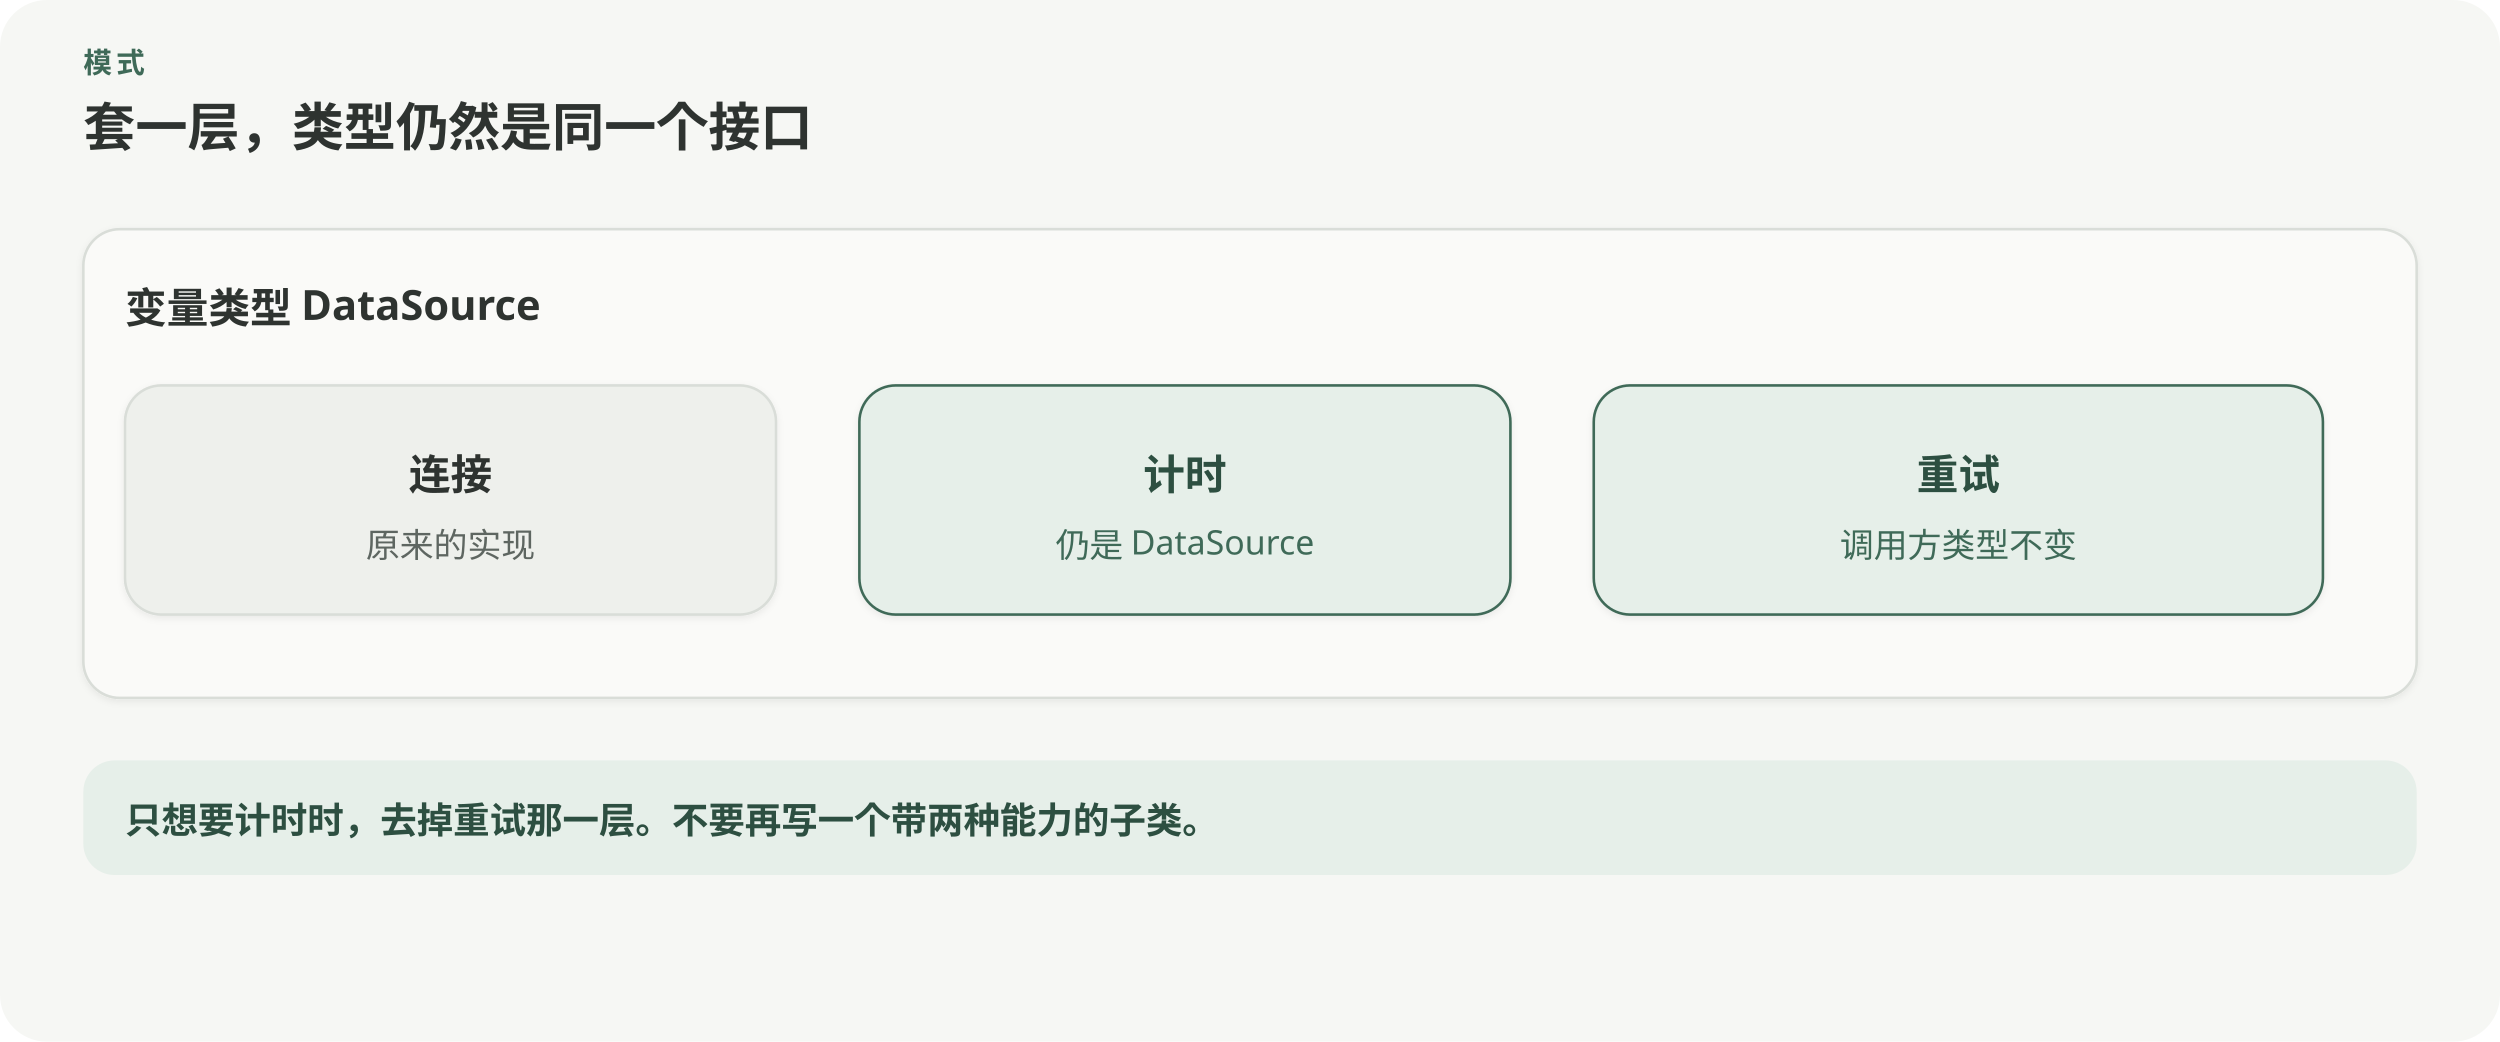
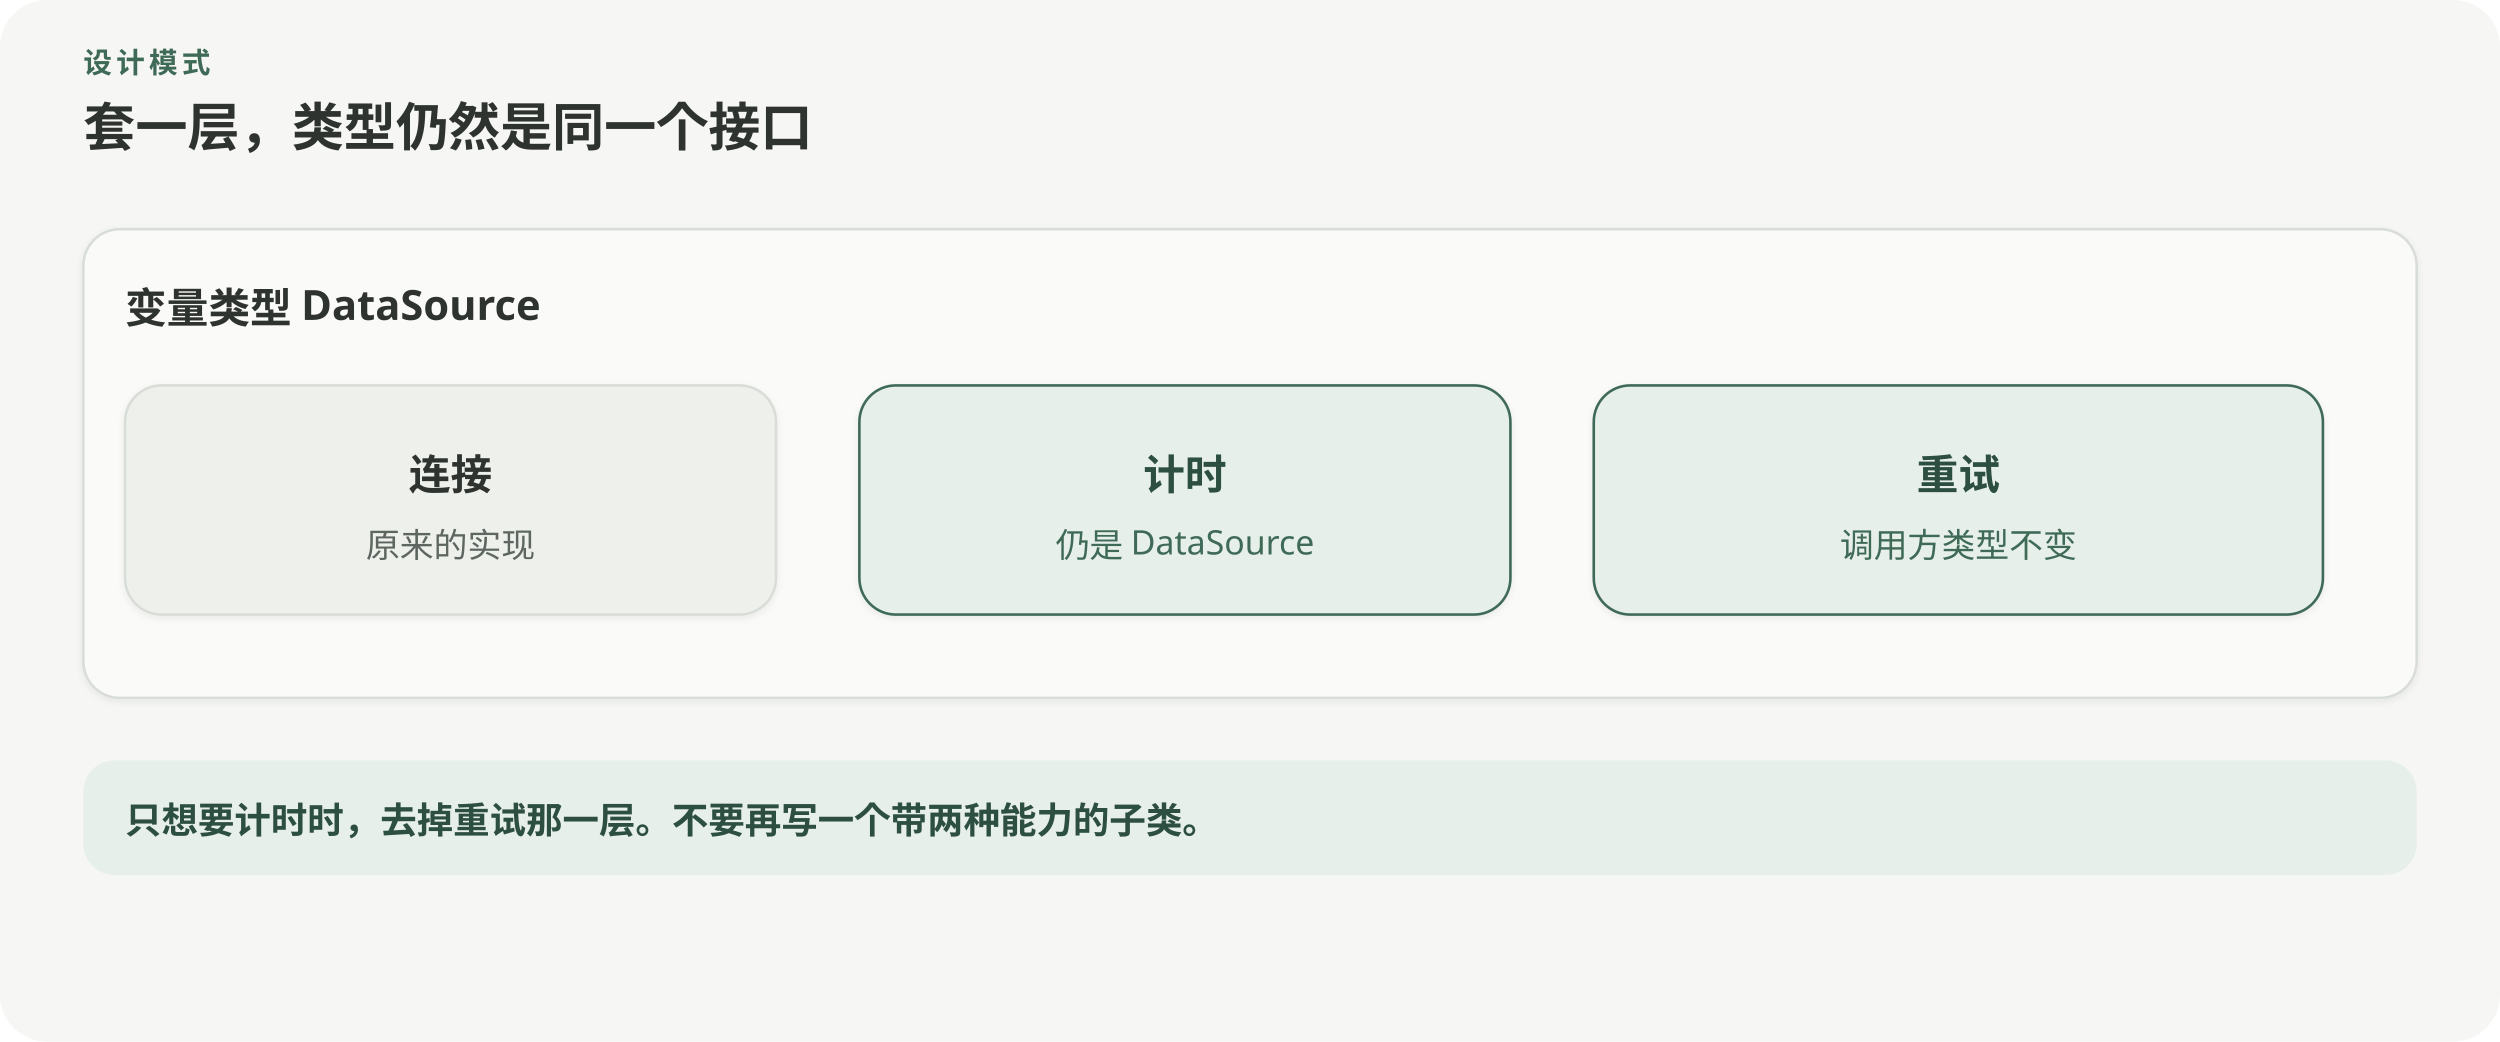
<svg xmlns="http://www.w3.org/2000/svg" viewBox="0 0 960 400" role="img" aria-labelledby="title desc">
  <defs>
    <filter id="soft" x="-6%" y="-8%" width="112%" height="124%">
      <feDropShadow dx="0" dy="1" stdDeviation="1.4" flood-color="#28302a" flood-opacity="0.07" />
    </filter>
  </defs>
  <rect width="960" height="400" rx="18" fill="#f6f7f4" />
-   <text x="32" y="28" font-family="'IBM Plex Sans','Noto Sans SC','PingFang SC',sans-serif" font-size="11" font-weight="600" letter-spacing="1.6" fill="#3f6a58">模式</text>
+   <text x="32" y="28" font-family="'IBM Plex Sans','Noto Sans SC','PingFang SC',sans-serif" font-size="11" font-weight="600" letter-spacing="1.6" fill="#3f6a58">设计模式</text>
  <text x="32" y="56" font-family="'IBM Plex Sans','Noto Sans SC','PingFang SC',sans-serif" font-size="20" font-weight="600" fill="#2e3330">套一层，类型仍然是同一个接口</text>
  <rect x="32" y="88" width="896" height="180" rx="14" fill="#fafaf8" stroke="#d9ddd8" filter="url(#soft)" />
  <text x="48" y="124" font-family="'IBM Plex Sans','Noto Sans SC','PingFang SC',sans-serif" font-size="16" font-weight="600" fill="#2e3330" text-anchor="start">变量类型 DataSource</text>
  <rect x="48" y="148" width="250" height="88" rx="14" fill="#eef0ec" stroke="#d9ddd8" filter="url(#soft)" />
  <text x="173" y="188" font-family="'IBM Plex Sans','Noto Sans SC','PingFang SC',sans-serif" font-size="16" font-weight="600" fill="#2e3330" text-anchor="middle">连接</text>
  <text x="173" y="214" font-family="'IBM Plex Sans','Noto Sans SC','PingFang SC',sans-serif" font-size="13" font-weight="400" fill="#5e6661" text-anchor="middle">原来的实现</text>
  <rect x="330" y="148" width="250" height="88" rx="14" fill="#e6efe9" stroke="#3f6a58" filter="url(#soft)" />
  <text x="455" y="188" font-family="'IBM Plex Sans','Noto Sans SC','PingFang SC',sans-serif" font-size="16" font-weight="600" fill="#2d4f41" text-anchor="middle">计时</text>
  <text x="455" y="214" font-family="'IBM Plex Sans','Noto Sans SC','PingFang SC',sans-serif" font-size="13" font-weight="400" fill="#3f6a58" text-anchor="middle">仍是 DataSource</text>
  <rect x="612" y="148" width="280" height="88" rx="14" fill="#e6efe9" stroke="#3f6a58" filter="url(#soft)" />
  <text x="752" y="188" font-family="'IBM Plex Sans','Noto Sans SC','PingFang SC',sans-serif" font-size="16" font-weight="600" fill="#2d4f41" text-anchor="middle">重试</text>
  <text x="752" y="214" font-family="'IBM Plex Sans','Noto Sans SC','PingFang SC',sans-serif" font-size="13" font-weight="400" fill="#3f6a58" text-anchor="middle">调用方类型不变</text>
  <rect x="32" y="292" width="896" height="44" rx="12" fill="#e6efe9" />
  <text x="48" y="320" font-family="'IBM Plex Sans','Noto Sans SC','PingFang SC',sans-serif" font-size="14" font-weight="600" fill="#2d4f41" text-anchor="start">只想要计时时，去掉重试那一层。不要再写一个带两种能力的子类。</text>
</svg>
